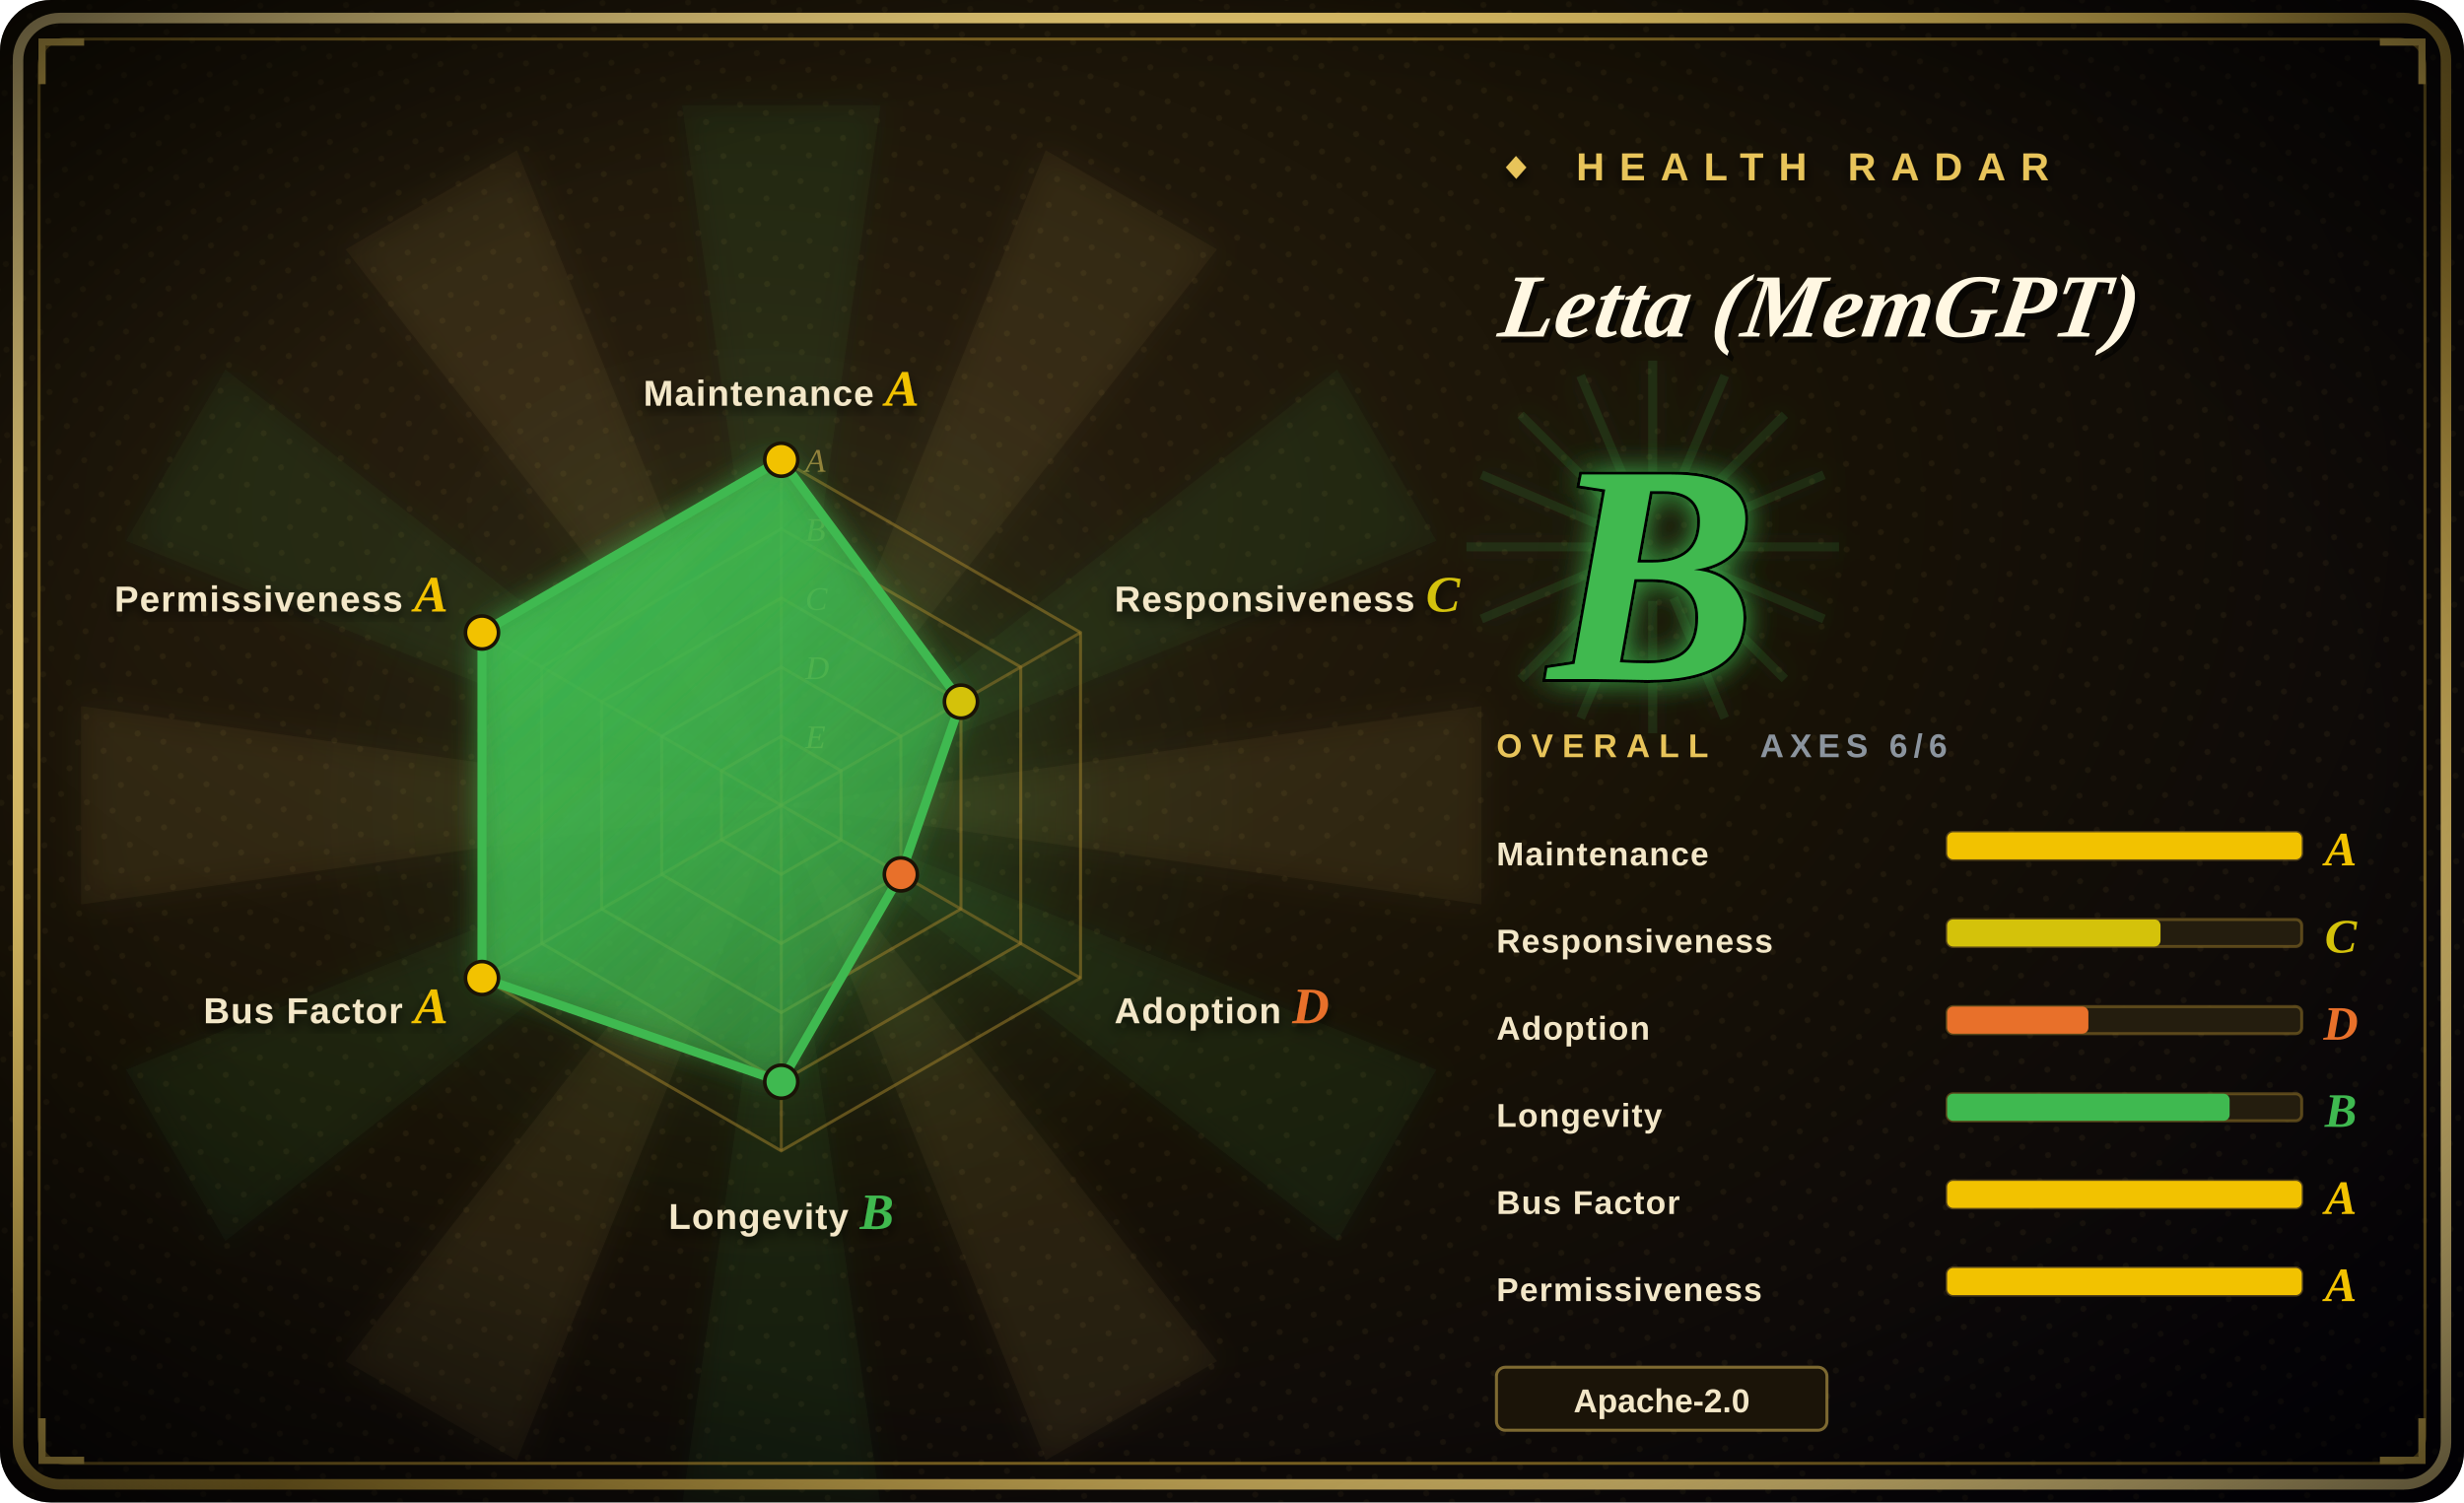
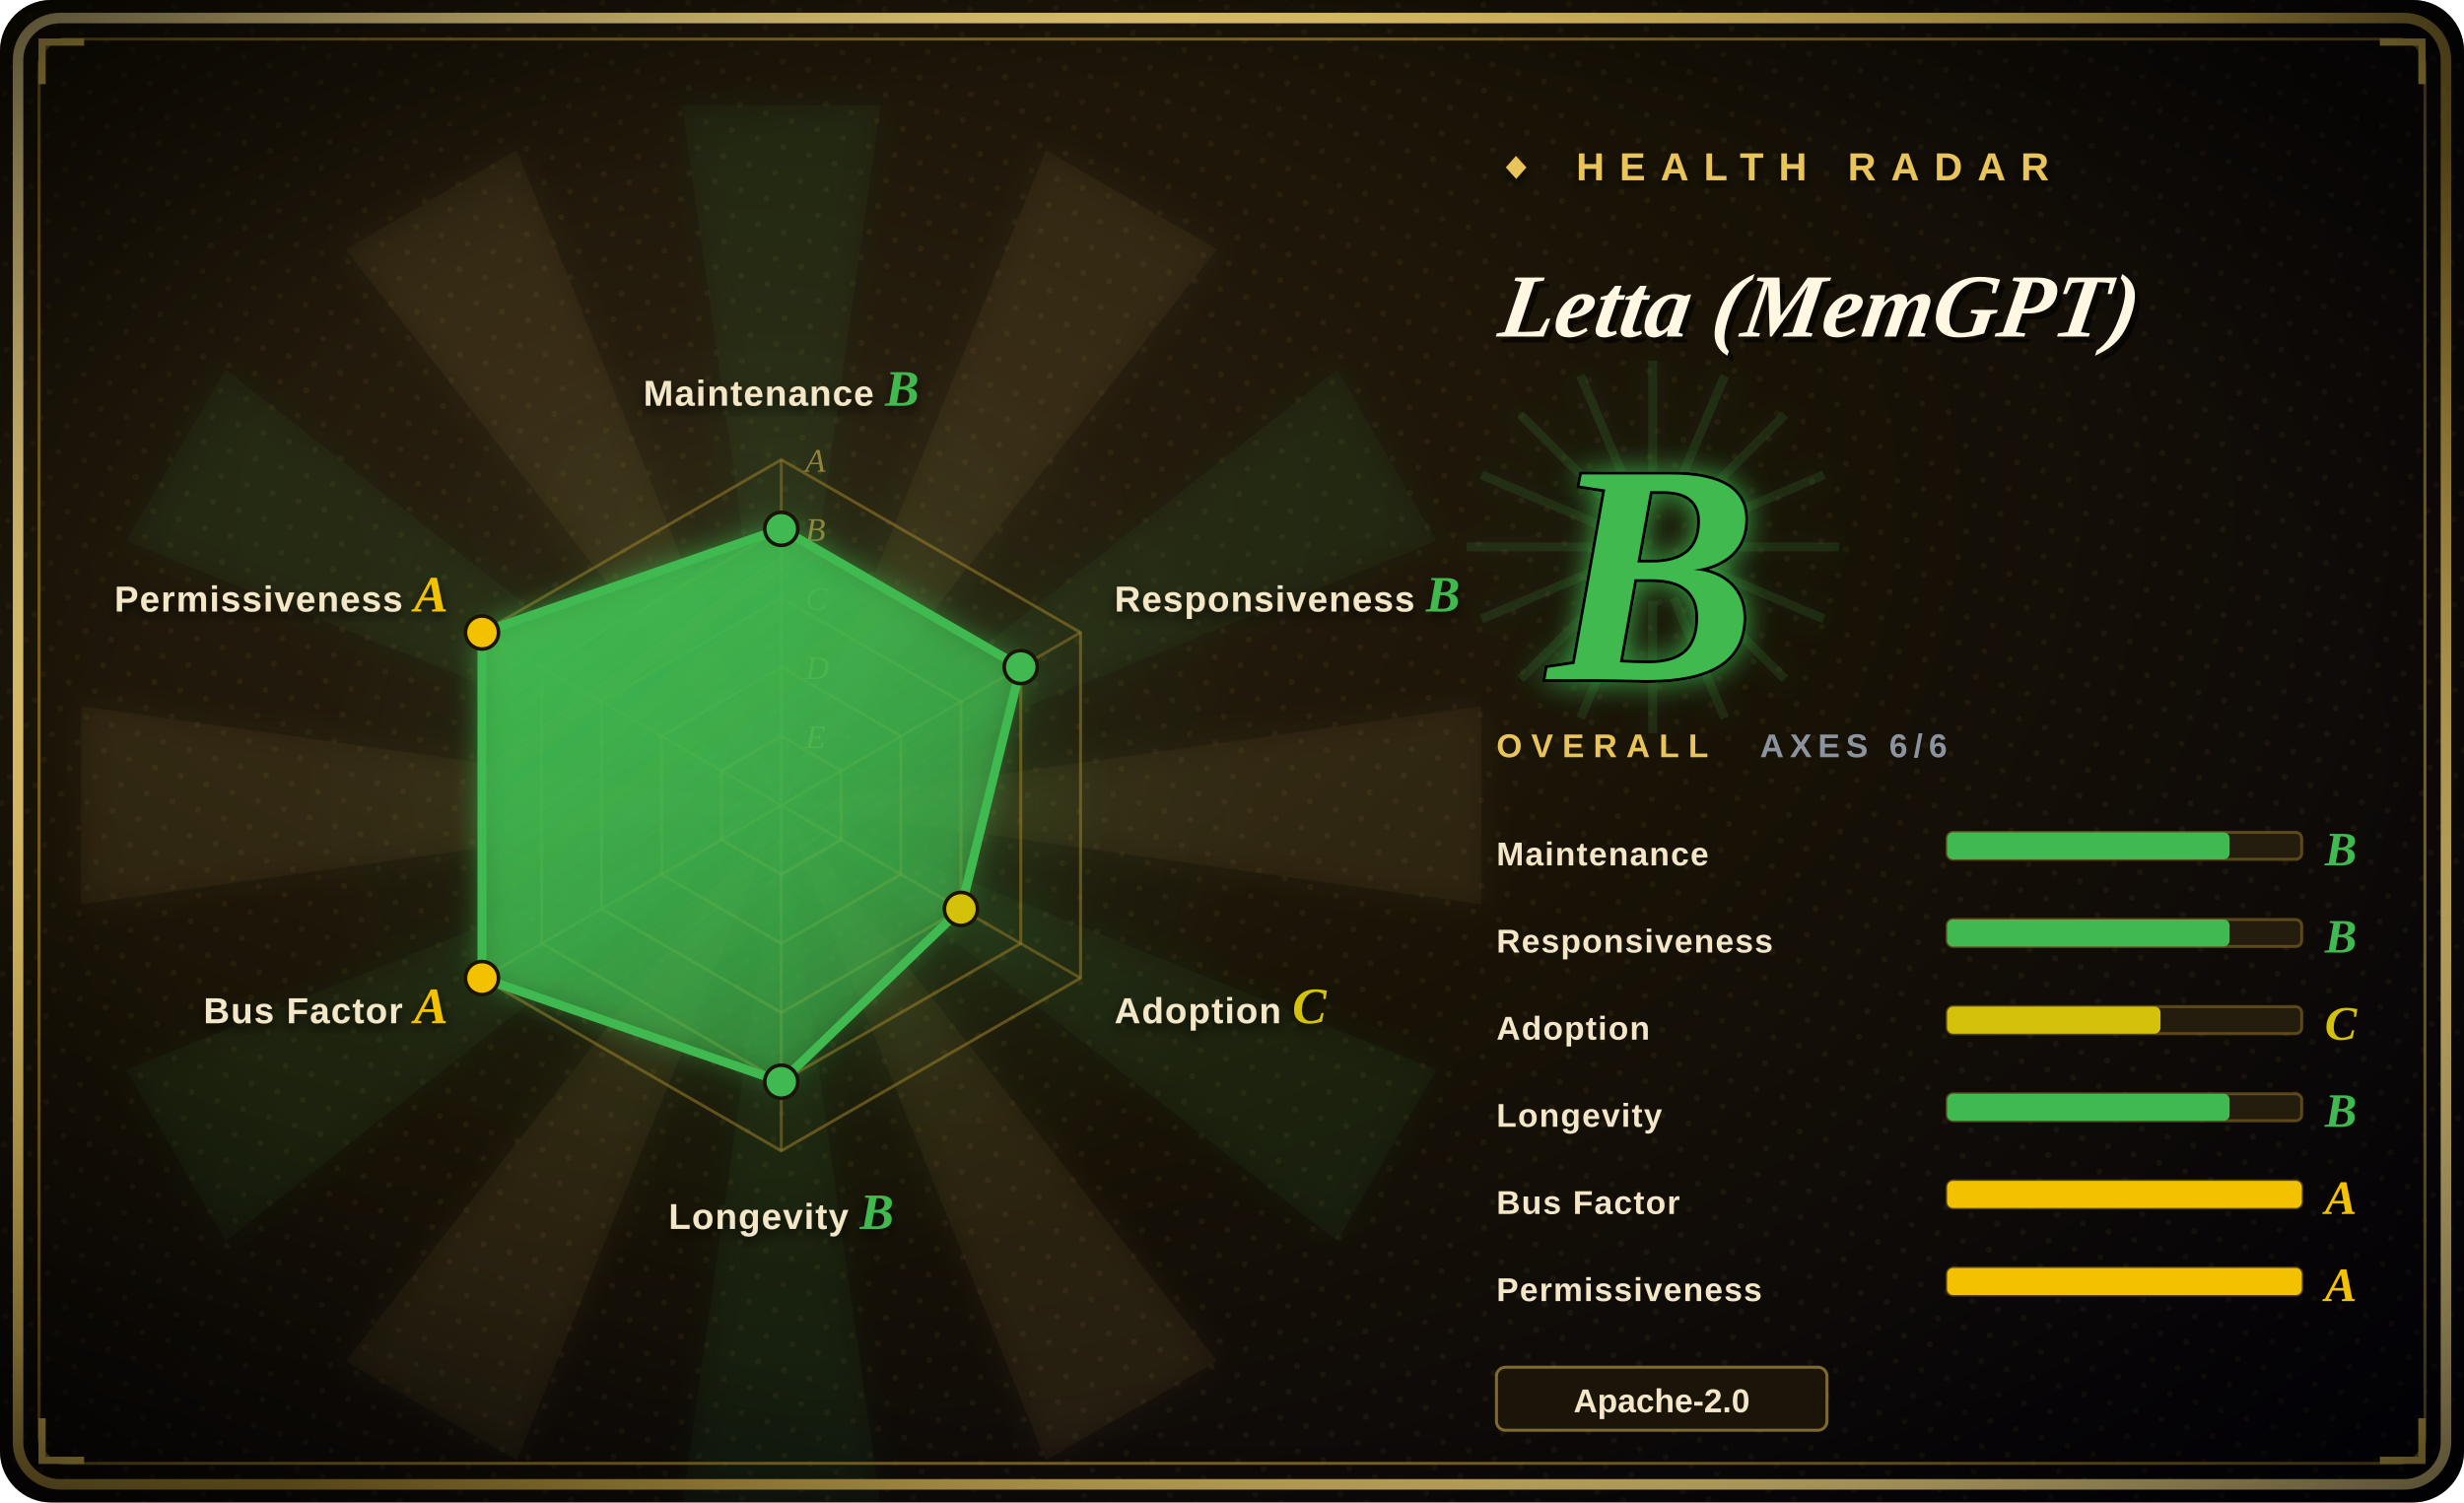
<svg xmlns="http://www.w3.org/2000/svg" width="820" height="500" viewBox="0 0 820 500">
  <defs>
    <radialGradient id="bg" cx="30%" cy="34%" r="90%">
      <stop offset="0%" stop-color="#2a2010" />
      <stop offset="48%" stop-color="#181206" />
      <stop offset="100%" stop-color="#05030a" />
    </radialGradient>
    <radialGradient id="vig" cx="50%" cy="50%" r="72%">
      <stop offset="62%" stop-color="#000000" stop-opacity="0" />
      <stop offset="100%" stop-color="#000000" stop-opacity="0.72" />
    </radialGradient>
    <linearGradient id="frame" x1="0" y1="0" x2="1" y2="1">
      <stop offset="0%" stop-color="#f6dd92" />
      <stop offset="45%" stop-color="#E8C45A" />
      <stop offset="55%" stop-color="#9c7d2a" />
      <stop offset="100%" stop-color="#f6dd92" />
    </linearGradient>
    <linearGradient id="poly" x1="0" y1="0" x2="0.7" y2="1">
      <stop offset="0%" stop-color="#3FB950" stop-opacity="0.92" />
      <stop offset="100%" stop-color="#3FB950" stop-opacity="0.34" />
    </linearGradient>
    <radialGradient id="halo" cx="50%" cy="50%" r="50%">
      <stop offset="0%" stop-color="#3FB950" stop-opacity="0.34" />
      <stop offset="68%" stop-color="#3FB950" stop-opacity="0.04" />
      <stop offset="100%" stop-color="#3FB950" stop-opacity="0" />
    </radialGradient>
    <filter id="glow" x="-60%" y="-60%" width="220%" height="220%">
      <feGaussianBlur stdDeviation="5" result="b" />
      <feMerge>
        <feMergeNode in="b" />
        <feMergeNode in="SourceGraphic" />
      </feMerge>
    </filter>
    <filter id="soft" x="-30%" y="-30%" width="160%" height="160%">
      <feDropShadow dx="0" dy="2" stdDeviation="2" flood-color="#000" flood-opacity="0.7" />
    </filter>
    <pattern id="halftone" width="9" height="9" patternUnits="userSpaceOnUse" patternTransform="rotate(18)">
      <circle cx="2" cy="2" r="1" fill="#E8C45A" fill-opacity="0.06" />
    </pattern>
  </defs>
  <rect width="820" height="500" rx="17" fill="url(#bg)" />
  <rect width="820" height="500" rx="17" fill="url(#halftone)" />
  <g opacity="0.5" filter="url(#glow)">
    <path d="M260,268 L493,235 L493,301 Z" fill="#E8C45A" fill-opacity="0.10" />
    <path d="M260,268 L478,356 L445,413 Z" fill="#3FB950" fill-opacity="0.10" />
    <path d="M260,268 L405,453 L348,486 Z" fill="#E8C45A" fill-opacity="0.10" />
    <path d="M260,268 L293,501 L227,501 Z" fill="#3FB950" fill-opacity="0.10" />
    <path d="M260,268 L172,486 L115,453 Z" fill="#E8C45A" fill-opacity="0.10" />
    <path d="M260,268 L75,413 L42,356 Z" fill="#3FB950" fill-opacity="0.10" />
    <path d="M260,268 L27,301 L27,235 Z" fill="#E8C45A" fill-opacity="0.10" />
    <path d="M260,268 L42,180 L75,123 Z" fill="#3FB950" fill-opacity="0.10" />
    <path d="M260,268 L115,83 L172,50 Z" fill="#E8C45A" fill-opacity="0.10" />
    <path d="M260,268 L227,35 L293,35 Z" fill="#3FB950" fill-opacity="0.10" />
    <path d="M260,268 L348,50 L405,83 Z" fill="#E8C45A" fill-opacity="0.10" />
    <path d="M260,268 L445,123 L478,180 Z" fill="#3FB950" fill-opacity="0.10" />
  </g>
  <circle cx="260" cy="268" r="161" fill="url(#halo)" />
  <rect x="6" y="6" width="808" height="488" rx="14" fill="none" stroke="url(#frame)" stroke-width="3.5" />
  <rect x="13" y="13" width="794" height="474" rx="9" fill="none" stroke="#9c7d2a" stroke-width="1" stroke-opacity="0.8" />
  <path d="M14,28 L14,14 L28,14" fill="none" stroke="#E8C45A" stroke-width="2.4" />
  <path d="M806,28 L806,14 L792,14" fill="none" stroke="#E8C45A" stroke-width="2.4" />
  <path d="M14,472 L14,486 L28,486" fill="none" stroke="#E8C45A" stroke-width="2.4" />
  <path d="M806,472 L806,486 L792,486" fill="none" stroke="#E8C45A" stroke-width="2.4" />
  <rect width="820" height="500" rx="17" fill="url(#vig)" />
  <polygon points="260.0,153.0 359.6,210.5 359.6,325.5 260.0,383.0 160.4,325.5 160.4,210.5" fill="none" stroke="#9c7d2a" stroke-opacity="0.55" stroke-width="1" />
  <polygon points="260.0,176.0 339.7,222.0 339.7,314.0 260.0,360.0 180.3,314.0 180.3,222.0" fill="none" stroke="#9c7d2a" stroke-opacity="0.55" stroke-width="1" />
  <polygon points="260.0,199.0 319.8,233.5 319.8,302.5 260.0,337.0 200.2,302.5 200.2,233.5" fill="none" stroke="#9c7d2a" stroke-opacity="0.55" stroke-width="1" />
  <polygon points="260.0,222.0 299.8,245.0 299.8,291.0 260.0,314.0 220.2,291.0 220.2,245.0" fill="none" stroke="#9c7d2a" stroke-opacity="0.55" stroke-width="1" />
  <polygon points="260.0,245.0 279.9,256.5 279.9,279.5 260.0,291.0 240.1,279.5 240.1,256.5" fill="none" stroke="#9c7d2a" stroke-opacity="0.55" stroke-width="1" />
  <line x1="260" y1="268" x2="260.0" y2="153.0" stroke="#9c7d2a" stroke-opacity="0.5" stroke-width="1" />
  <line x1="260" y1="268" x2="359.6" y2="210.5" stroke="#9c7d2a" stroke-opacity="0.5" stroke-width="1" />
  <line x1="260" y1="268" x2="359.6" y2="325.5" stroke="#9c7d2a" stroke-opacity="0.5" stroke-width="1" />
  <line x1="260" y1="268" x2="260.0" y2="383.0" stroke="#9c7d2a" stroke-opacity="0.5" stroke-width="1" />
  <line x1="260" y1="268" x2="160.4" y2="325.5" stroke="#9c7d2a" stroke-opacity="0.5" stroke-width="1" />
  <line x1="260" y1="268" x2="160.4" y2="210.5" stroke="#9c7d2a" stroke-opacity="0.5" stroke-width="1" />
  <text x="268" y="157.0" font-size="11" font-style="italic" fill="#E8C45A" fill-opacity="0.55" font-family="'Georgia','Times New Roman',serif">A</text>
  <text x="268" y="180.0" font-size="11" font-style="italic" fill="#E8C45A" fill-opacity="0.55" font-family="'Georgia','Times New Roman',serif">B</text>
  <text x="268" y="203.0" font-size="11" font-style="italic" fill="#E8C45A" fill-opacity="0.55" font-family="'Georgia','Times New Roman',serif">C</text>
  <text x="268" y="226.0" font-size="11" font-style="italic" fill="#E8C45A" fill-opacity="0.55" font-family="'Georgia','Times New Roman',serif">D</text>
  <text x="268" y="249.0" font-size="11" font-style="italic" fill="#E8C45A" fill-opacity="0.55" font-family="'Georgia','Times New Roman',serif">E</text>
-   <polygon points="260.0,153.0 319.8,233.5 299.8,291.0 260.0,360.0 160.4,325.5 160.4,210.5" fill="url(#poly)" filter="url(#glow)" />
-   <line x1="260.0" y1="153.0" x2="319.8" y2="233.5" stroke="#3FB950" stroke-width="3" />
-   <line x1="319.8" y1="233.5" x2="299.8" y2="291.0" stroke="#3FB950" stroke-width="3" />
-   <line x1="299.8" y1="291.0" x2="260.0" y2="360.0" stroke="#3FB950" stroke-width="3" />
+   <polygon points="260.0,176.0 339.7,222.0 319.8,302.5 260.0,360.0 160.4,325.5 160.4,210.5" fill="url(#poly)" filter="url(#glow)" />
+   <line x1="260.0" y1="176.0" x2="339.7" y2="222.0" stroke="#3FB950" stroke-width="3" />
+   <line x1="339.7" y1="222.0" x2="319.8" y2="302.5" stroke="#3FB950" stroke-width="3" />
+   <line x1="319.8" y1="302.5" x2="260.0" y2="360.0" stroke="#3FB950" stroke-width="3" />
  <line x1="260.0" y1="360.0" x2="160.4" y2="325.5" stroke="#3FB950" stroke-width="3" />
  <line x1="160.4" y1="325.5" x2="160.4" y2="210.5" stroke="#3FB950" stroke-width="3" />
-   <line x1="160.4" y1="210.5" x2="260.0" y2="153.0" stroke="#3FB950" stroke-width="3" />
-   <circle cx="260.0" cy="153.0" r="5.5" fill="#F2C200" stroke="#1a1306" stroke-width="1.2" />
-   <circle cx="319.8" cy="233.5" r="5.5" fill="#D4C20A" stroke="#1a1306" stroke-width="1.2" />
-   <circle cx="299.8" cy="291.0" r="5.5" fill="#E8702A" stroke="#1a1306" stroke-width="1.2" />
+   <line x1="160.4" y1="210.5" x2="260.0" y2="176.0" stroke="#3FB950" stroke-width="3" />
+   <circle cx="260.0" cy="176.0" r="5.5" fill="#3FB950" stroke="#1a1306" stroke-width="1.2" />
+   <circle cx="339.7" cy="222.0" r="5.5" fill="#3FB950" stroke="#1a1306" stroke-width="1.2" />
+   <circle cx="319.8" cy="302.5" r="5.5" fill="#D4C20A" stroke="#1a1306" stroke-width="1.2" />
  <circle cx="260.0" cy="360.0" r="5.5" fill="#3FB950" stroke="#1a1306" stroke-width="1.2" />
  <circle cx="160.4" cy="325.5" r="5.5" fill="#F2C200" stroke="#1a1306" stroke-width="1.2" />
  <circle cx="160.4" cy="210.5" r="5.5" fill="#F2C200" stroke="#1a1306" stroke-width="1.2" />
-   <text x="260.0" y="135.0" font-size="12" font-weight="900" fill="#f3e7c8" text-anchor="middle" font-family="'Arial Black','Helvetica Neue',Arial,sans-serif" letter-spacing="0.4" filter="url(#soft)">Maintenance <tspan fill="#F2C200" font-family="'Georgia','Times New Roman',serif" font-style="italic" font-size="17">A</tspan>
+   <text x="260.0" y="135.0" font-size="12" font-weight="900" fill="#f3e7c8" text-anchor="middle" font-family="'Arial Black','Helvetica Neue',Arial,sans-serif" letter-spacing="0.4" filter="url(#soft)">Maintenance <tspan fill="#3FB950" font-family="'Georgia','Times New Roman',serif" font-style="italic" font-size="17">B</tspan>
  </text>
-   <text x="370.9" y="203.5" font-size="12" font-weight="900" fill="#f3e7c8" text-anchor="start" font-family="'Arial Black','Helvetica Neue',Arial,sans-serif" letter-spacing="0.4" filter="url(#soft)">Responsiveness <tspan fill="#D4C20A" font-family="'Georgia','Times New Roman',serif" font-style="italic" font-size="17">C</tspan>
+   <text x="370.9" y="203.5" font-size="12" font-weight="900" fill="#f3e7c8" text-anchor="start" font-family="'Arial Black','Helvetica Neue',Arial,sans-serif" letter-spacing="0.4" filter="url(#soft)">Responsiveness <tspan fill="#3FB950" font-family="'Georgia','Times New Roman',serif" font-style="italic" font-size="17">B</tspan>
  </text>
-   <text x="370.9" y="340.5" font-size="12" font-weight="900" fill="#f3e7c8" text-anchor="start" font-family="'Arial Black','Helvetica Neue',Arial,sans-serif" letter-spacing="0.4" filter="url(#soft)">Adoption <tspan fill="#E8702A" font-family="'Georgia','Times New Roman',serif" font-style="italic" font-size="17">D</tspan>
+   <text x="370.9" y="340.5" font-size="12" font-weight="900" fill="#f3e7c8" text-anchor="start" font-family="'Arial Black','Helvetica Neue',Arial,sans-serif" letter-spacing="0.4" filter="url(#soft)">Adoption <tspan fill="#D4C20A" font-family="'Georgia','Times New Roman',serif" font-style="italic" font-size="17">C</tspan>
  </text>
  <text x="260.0" y="409.0" font-size="12" font-weight="900" fill="#f3e7c8" text-anchor="middle" font-family="'Arial Black','Helvetica Neue',Arial,sans-serif" letter-spacing="0.4" filter="url(#soft)">Longevity <tspan fill="#3FB950" font-family="'Georgia','Times New Roman',serif" font-style="italic" font-size="17">B</tspan>
  </text>
  <text x="149.1" y="340.5" font-size="12" font-weight="900" fill="#f3e7c8" text-anchor="end" font-family="'Arial Black','Helvetica Neue',Arial,sans-serif" letter-spacing="0.4" filter="url(#soft)">Bus Factor <tspan fill="#F2C200" font-family="'Georgia','Times New Roman',serif" font-style="italic" font-size="17">A</tspan>
  </text>
  <text x="149.1" y="203.5" font-size="12" font-weight="900" fill="#f3e7c8" text-anchor="end" font-family="'Arial Black','Helvetica Neue',Arial,sans-serif" letter-spacing="0.4" filter="url(#soft)">Permissiveness <tspan fill="#F2C200" font-family="'Georgia','Times New Roman',serif" font-style="italic" font-size="17">A</tspan>
  </text>
  <text x="498" y="60" font-size="13" letter-spacing="5" fill="#E8C45A" font-weight="900" font-family="'Arial Black','Helvetica Neue',Arial,sans-serif" filter="url(#soft)">◆ HEALTH RADAR</text>
  <g transform="translate(498,112) skewX(-9)">
    <text x="2" y="2" font-size="30" font-weight="900" font-style="italic" fill="#000" fill-opacity="0.6" font-family="'Georgia','Times New Roman',serif">Letta (MemGPT)</text>
    <text x="0" y="0" font-size="30" font-weight="900" font-style="italic" fill="#fff7e2" font-family="'Georgia','Times New Roman',serif">Letta (MemGPT)</text>
  </g>
  <line x1="498" y1="124" x2="648" y2="124" stroke="url(#frame)" stroke-width="2" />
  <g opacity="0.85" filter="url(#glow)">
    <line x1="568" y1="182" x2="612" y2="182" stroke="#3FB950" stroke-opacity="0.16" stroke-width="3" />
    <line x1="567" y1="189" x2="607" y2="206" stroke="#3FB950" stroke-opacity="0.16" stroke-width="3" />
    <line x1="563" y1="195" x2="594" y2="226" stroke="#3FB950" stroke-opacity="0.16" stroke-width="3" />
    <line x1="557" y1="199" x2="574" y2="239" stroke="#3FB950" stroke-opacity="0.16" stroke-width="3" />
    <line x1="550" y1="200" x2="550" y2="244" stroke="#3FB950" stroke-opacity="0.16" stroke-width="3" />
    <line x1="543" y1="199" x2="526" y2="239" stroke="#3FB950" stroke-opacity="0.16" stroke-width="3" />
    <line x1="537" y1="195" x2="506" y2="226" stroke="#3FB950" stroke-opacity="0.16" stroke-width="3" />
    <line x1="533" y1="189" x2="493" y2="206" stroke="#3FB950" stroke-opacity="0.16" stroke-width="3" />
    <line x1="532" y1="182" x2="488" y2="182" stroke="#3FB950" stroke-opacity="0.16" stroke-width="3" />
    <line x1="533" y1="175" x2="493" y2="158" stroke="#3FB950" stroke-opacity="0.16" stroke-width="3" />
    <line x1="537" y1="169" x2="506" y2="138" stroke="#3FB950" stroke-opacity="0.16" stroke-width="3" />
    <line x1="543" y1="165" x2="526" y2="125" stroke="#3FB950" stroke-opacity="0.16" stroke-width="3" />
    <line x1="550" y1="164" x2="550" y2="120" stroke="#3FB950" stroke-opacity="0.16" stroke-width="3" />
    <line x1="557" y1="165" x2="574" y2="125" stroke="#3FB950" stroke-opacity="0.16" stroke-width="3" />
    <line x1="563" y1="169" x2="594" y2="138" stroke="#3FB950" stroke-opacity="0.16" stroke-width="3" />
    <line x1="567" y1="175" x2="607" y2="158" stroke="#3FB950" stroke-opacity="0.16" stroke-width="3" />
  </g>
  <text x="550" y="226" font-size="104" font-weight="900" font-style="italic" text-anchor="middle" fill="#3FB950" stroke="#000" stroke-width="2" paint-order="stroke" font-family="'Georgia','Times New Roman',serif" filter="url(#glow)">B</text>
  <text x="498" y="252" font-size="11" letter-spacing="3" fill="#E8C45A" font-family="'Arial Black','Helvetica Neue',Arial,sans-serif" font-weight="900">OVERALL</text>
  <text x="648" y="252" font-size="11" letter-spacing="2" fill="#8B949E" font-family="'Arial Black','Helvetica Neue',Arial,sans-serif" font-weight="900" text-anchor="end">AXES 6/6</text>
  <text x="498" y="288" font-size="11" font-weight="900" fill="#f3e7c8" font-family="'Arial Black','Helvetica Neue',Arial,sans-serif" letter-spacing="0.4">Maintenance</text>
  <rect x="648" y="277" width="118" height="9" rx="2" fill="#241d0e" stroke="#9c7d2a" stroke-opacity="0.5" />
-   <rect x="648" y="277" width="118" height="9" rx="2" fill="#F2C200" />
-   <text x="779" y="288" font-size="16" font-weight="900" font-style="italic" fill="#F2C200" font-family="'Georgia','Times New Roman',serif" text-anchor="middle">A</text>
+   <rect x="648" y="277" width="94" height="9" rx="2" fill="#3FB950" />
+   <text x="779" y="288" font-size="16" font-weight="900" font-style="italic" fill="#3FB950" font-family="'Georgia','Times New Roman',serif" text-anchor="middle">B</text>
  <text x="498" y="317" font-size="11" font-weight="900" fill="#f3e7c8" font-family="'Arial Black','Helvetica Neue',Arial,sans-serif" letter-spacing="0.4">Responsiveness</text>
  <rect x="648" y="306" width="118" height="9" rx="2" fill="#241d0e" stroke="#9c7d2a" stroke-opacity="0.5" />
-   <rect x="648" y="306" width="71" height="9" rx="2" fill="#D4C20A" />
-   <text x="779" y="317" font-size="16" font-weight="900" font-style="italic" fill="#D4C20A" font-family="'Georgia','Times New Roman',serif" text-anchor="middle">C</text>
+   <rect x="648" y="306" width="94" height="9" rx="2" fill="#3FB950" />
+   <text x="779" y="317" font-size="16" font-weight="900" font-style="italic" fill="#3FB950" font-family="'Georgia','Times New Roman',serif" text-anchor="middle">B</text>
  <text x="498" y="346" font-size="11" font-weight="900" fill="#f3e7c8" font-family="'Arial Black','Helvetica Neue',Arial,sans-serif" letter-spacing="0.4">Adoption</text>
  <rect x="648" y="335" width="118" height="9" rx="2" fill="#241d0e" stroke="#9c7d2a" stroke-opacity="0.5" />
-   <rect x="648" y="335" width="47" height="9" rx="2" fill="#E8702A" />
-   <text x="779" y="346" font-size="16" font-weight="900" font-style="italic" fill="#E8702A" font-family="'Georgia','Times New Roman',serif" text-anchor="middle">D</text>
+   <rect x="648" y="335" width="71" height="9" rx="2" fill="#D4C20A" />
+   <text x="779" y="346" font-size="16" font-weight="900" font-style="italic" fill="#D4C20A" font-family="'Georgia','Times New Roman',serif" text-anchor="middle">C</text>
  <text x="498" y="375" font-size="11" font-weight="900" fill="#f3e7c8" font-family="'Arial Black','Helvetica Neue',Arial,sans-serif" letter-spacing="0.4">Longevity</text>
  <rect x="648" y="364" width="118" height="9" rx="2" fill="#241d0e" stroke="#9c7d2a" stroke-opacity="0.5" />
  <rect x="648" y="364" width="94" height="9" rx="2" fill="#3FB950" />
  <text x="779" y="375" font-size="16" font-weight="900" font-style="italic" fill="#3FB950" font-family="'Georgia','Times New Roman',serif" text-anchor="middle">B</text>
  <text x="498" y="404" font-size="11" font-weight="900" fill="#f3e7c8" font-family="'Arial Black','Helvetica Neue',Arial,sans-serif" letter-spacing="0.4">Bus Factor</text>
  <rect x="648" y="393" width="118" height="9" rx="2" fill="#241d0e" stroke="#9c7d2a" stroke-opacity="0.5" />
  <rect x="648" y="393" width="118" height="9" rx="2" fill="#F2C200" />
  <text x="779" y="404" font-size="16" font-weight="900" font-style="italic" fill="#F2C200" font-family="'Georgia','Times New Roman',serif" text-anchor="middle">A</text>
  <text x="498" y="433" font-size="11" font-weight="900" fill="#f3e7c8" font-family="'Arial Black','Helvetica Neue',Arial,sans-serif" letter-spacing="0.4">Permissiveness</text>
  <rect x="648" y="422" width="118" height="9" rx="2" fill="#241d0e" stroke="#9c7d2a" stroke-opacity="0.5" />
  <rect x="648" y="422" width="118" height="9" rx="2" fill="#F2C200" />
  <text x="779" y="433" font-size="16" font-weight="900" font-style="italic" fill="#F2C200" font-family="'Georgia','Times New Roman',serif" text-anchor="middle">A</text>
  <rect x="498" y="455" width="110" height="21" rx="3" fill="#1b1408" stroke="#E8C45A" stroke-opacity="0.5" />
  <text x="553.0" y="470" font-size="11" font-weight="700" fill="#f3e7c8" text-anchor="middle" font-family="'Arial Black','Helvetica Neue',Arial,sans-serif">Apache-2.0</text>
</svg>
